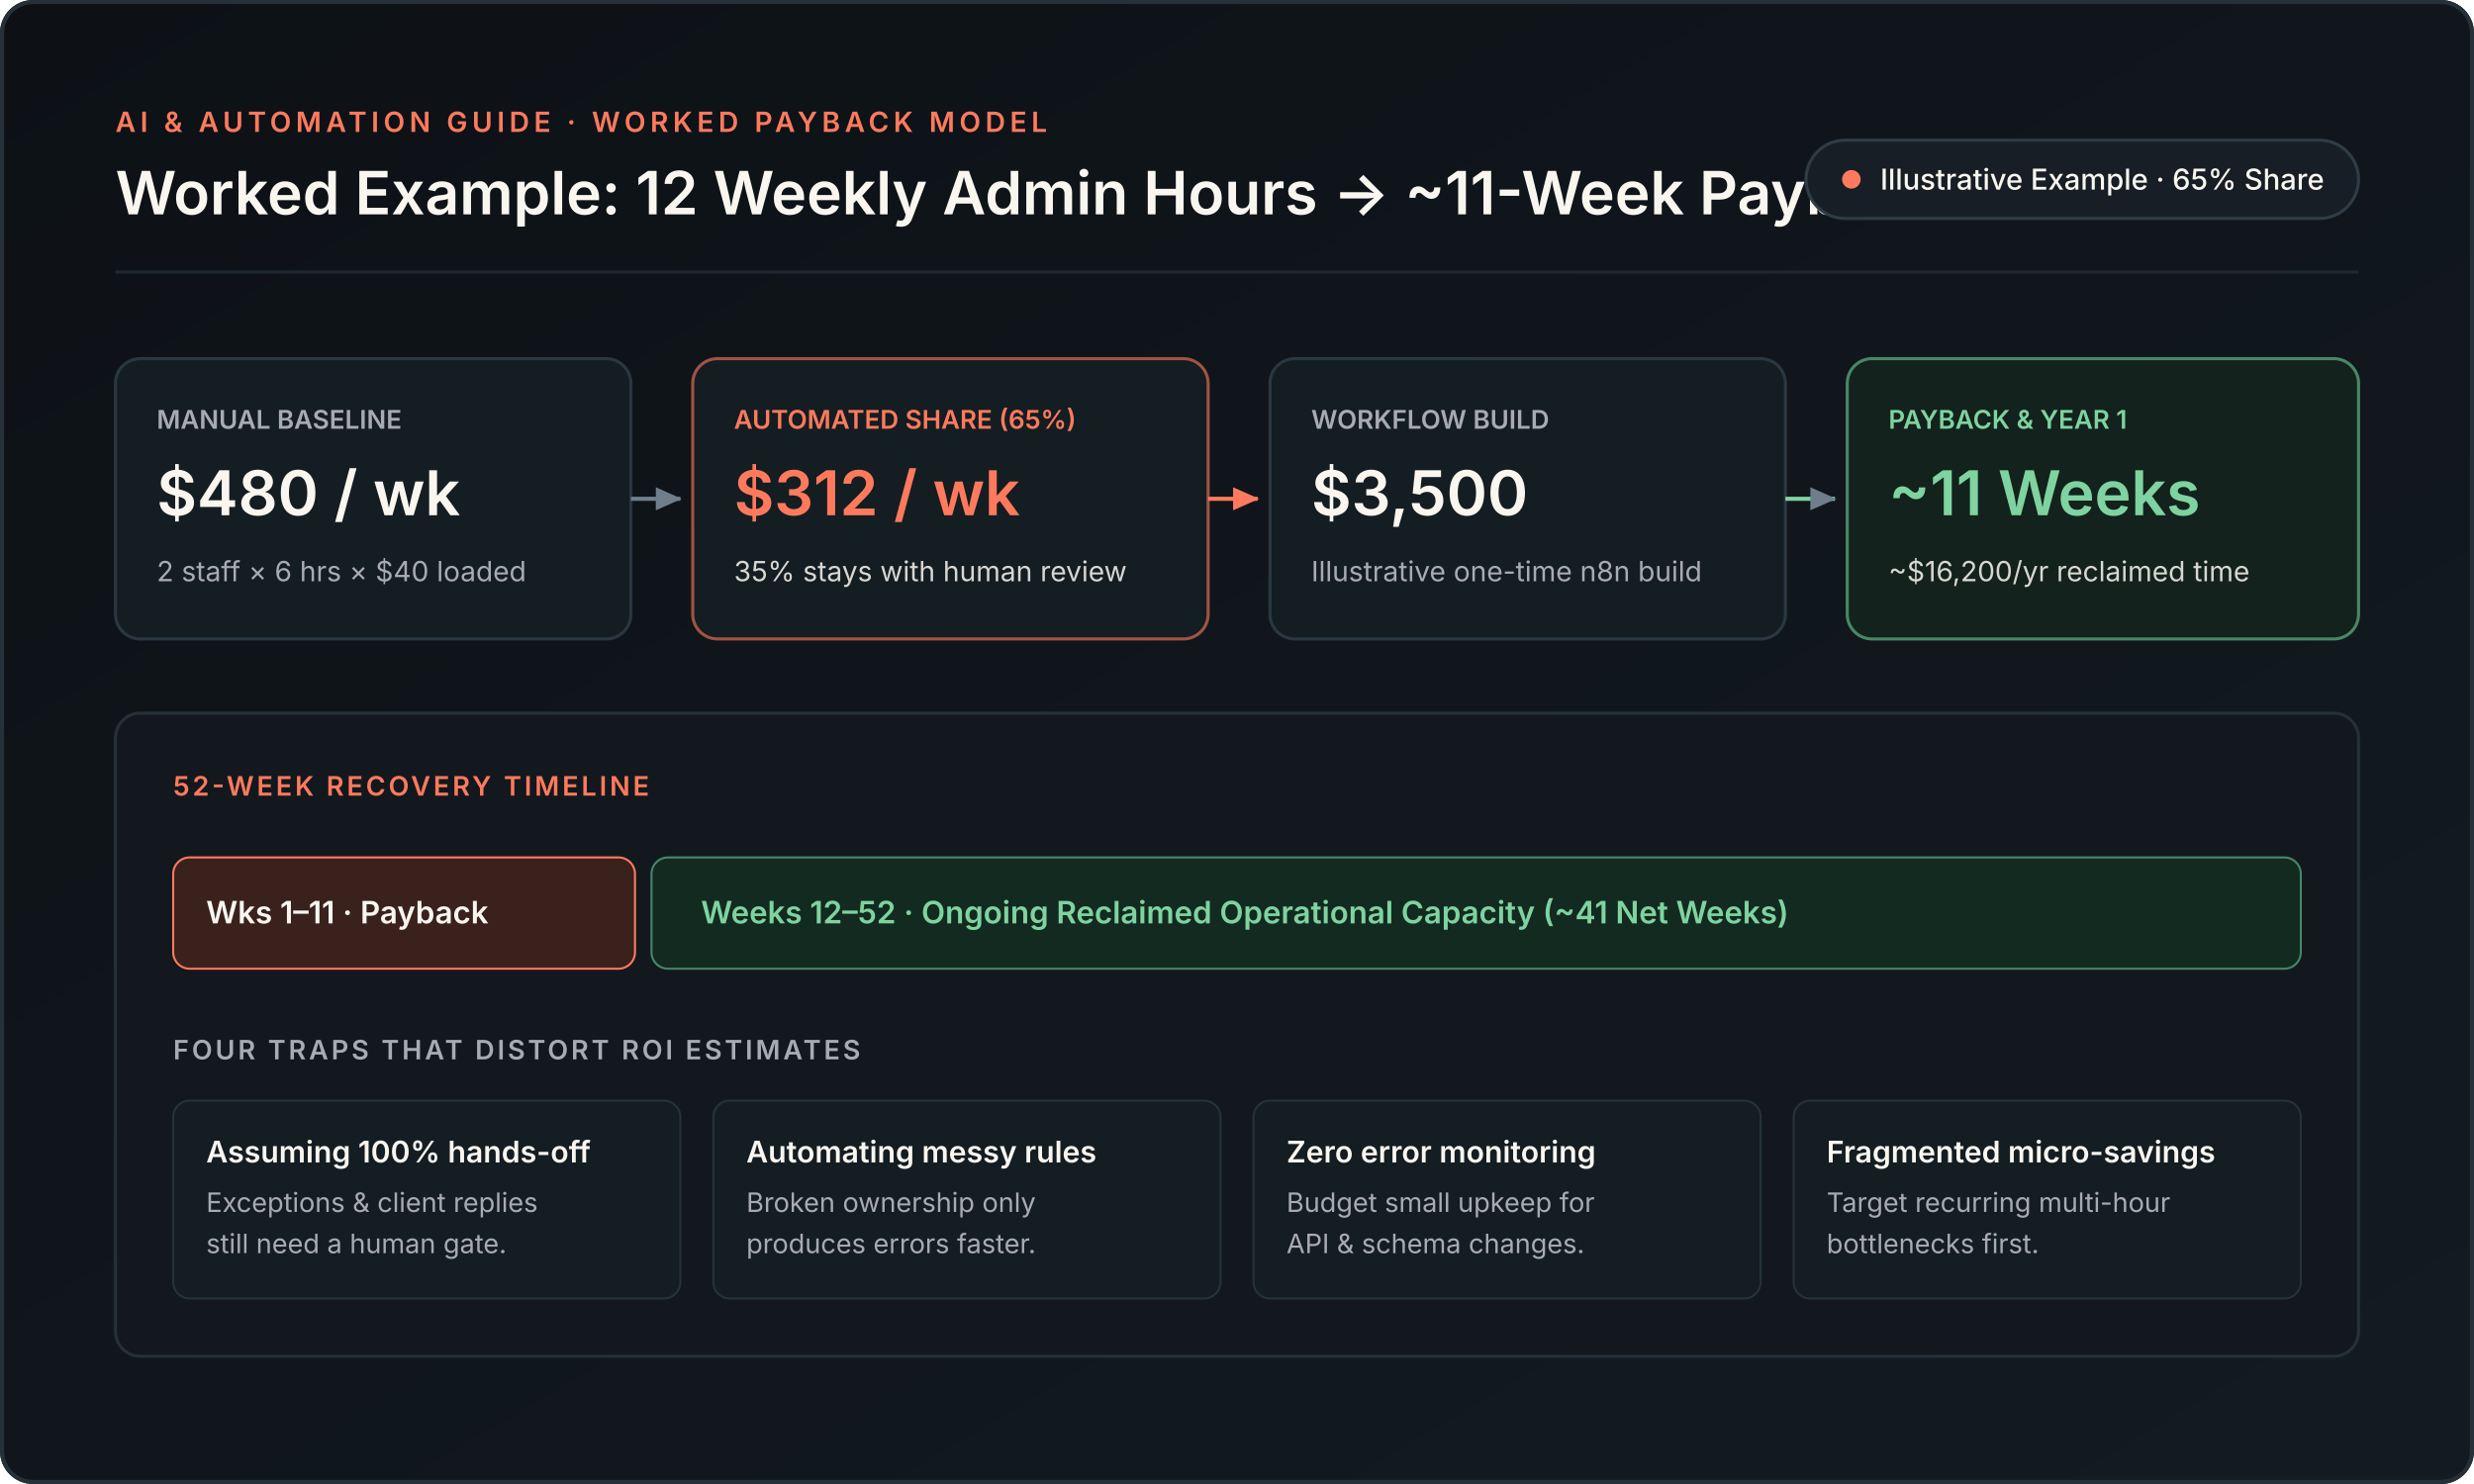
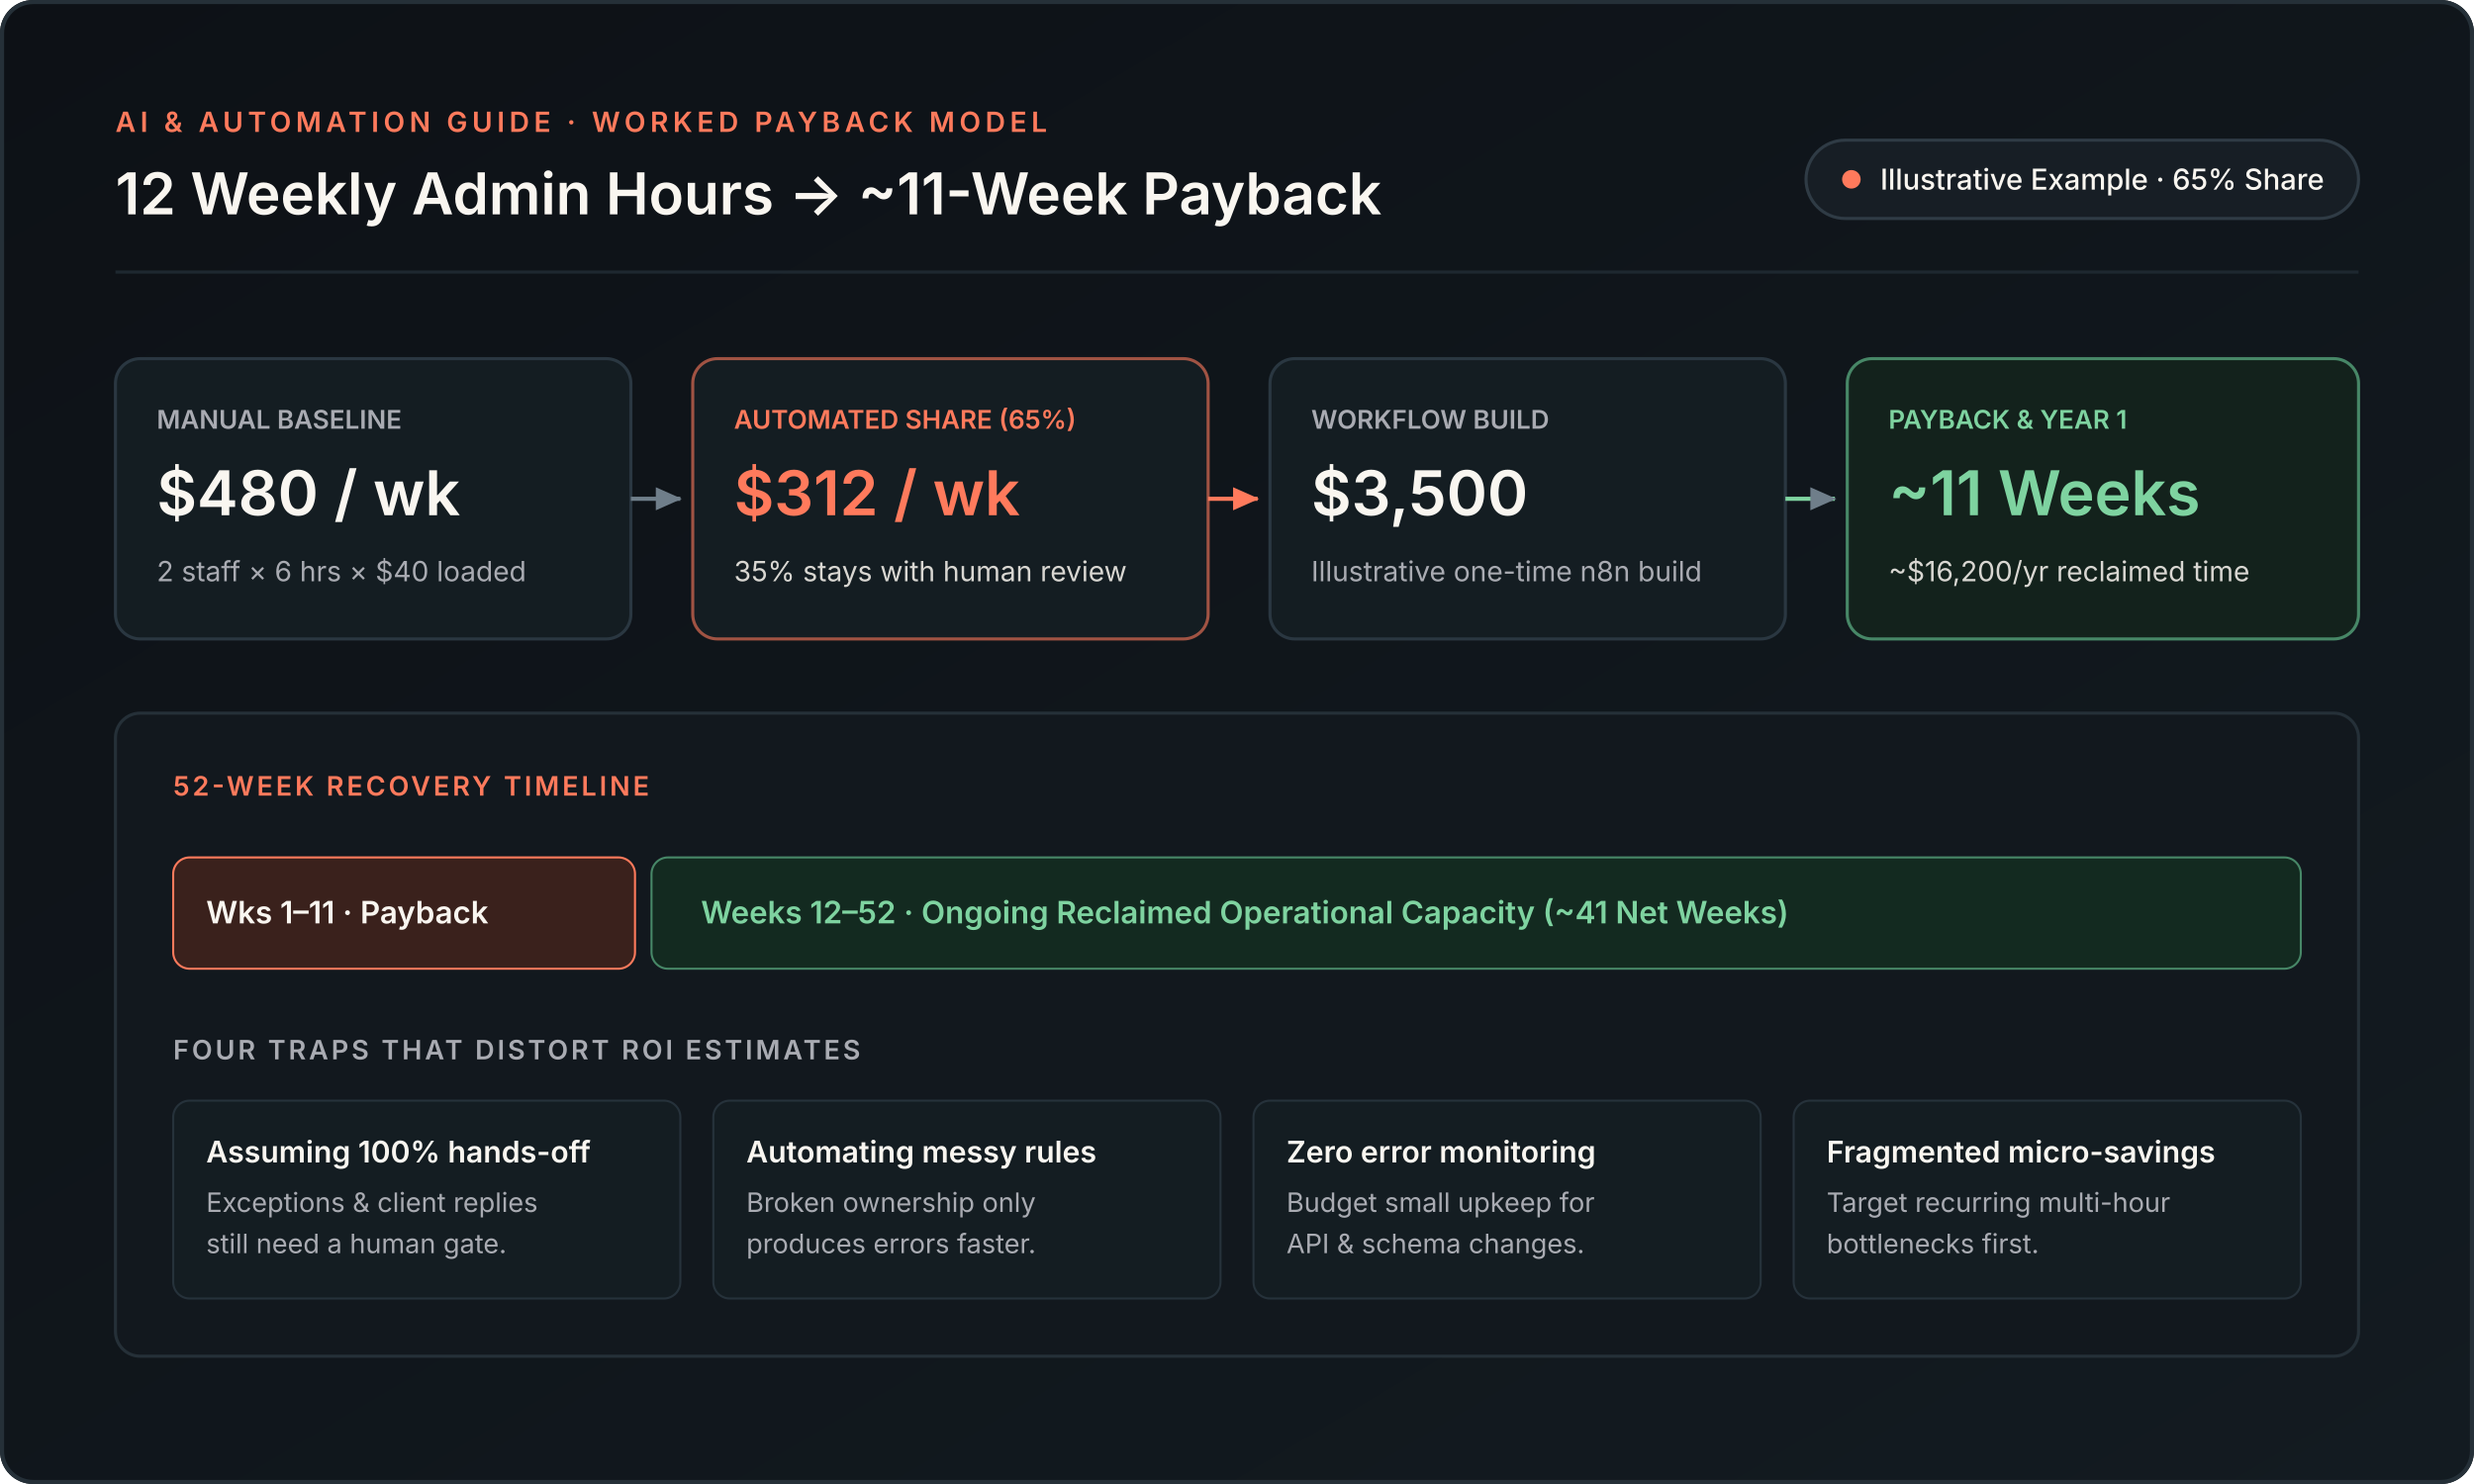
<svg xmlns="http://www.w3.org/2000/svg" viewBox="0 0 1200 720" width="1200" height="720" role="img" aria-label="Worked calculation chart showing 12 weekly manual admin hours at $40 per hour loaded cost ($480/week), 65% automated via n8n reclaiming $312/week ($16,200/year) and paying back a $3,500 workflow build in roughly 11 weeks.">
  <defs>
    <linearGradient id="bg-rroi" x1="0" y1="0" x2="1" y2="1">
      <stop offset="0%" stop-color="#0d1116" />
      <stop offset="100%" stop-color="#131b21" />
    </linearGradient>
    <marker id="arr-rroi" viewBox="0 0 10 10" refX="8.5" refY="5" markerWidth="7" markerHeight="7" orient="auto-start-reverse">
      <path d="M0 1 L9 5 L0 9 Z" fill="#6f7e8a" />
    </marker>
    <marker id="arrc-rroi" viewBox="0 0 10 10" refX="8.5" refY="5" markerWidth="7" markerHeight="7" orient="auto-start-reverse">
      <path d="M0 1 L9 5 L0 9 Z" fill="#ff7a5c" />
    </marker>
  </defs>
  <rect width="1200" height="720" rx="16" fill="url(#bg-rroi)" />
  <rect x="1" y="1" width="1198" height="718" rx="15" fill="none" stroke="#253038" stroke-width="2" />
  <text x="56" y="64" font-family="system-ui, -apple-system, 'Segoe UI', Inter, sans-serif" font-size="13.5" font-weight="600" letter-spacing="2.2" fill="#ff7a5c">AI &amp; AUTOMATION GUIDE · WORKED PAYBACK MODEL</text>
-   <text x="56" y="104" font-family="system-ui, -apple-system, 'Segoe UI', Inter, sans-serif" font-size="29" font-weight="600" fill="#f9f6f0">Worked Example: 12 Weekly Admin Hours → ~11-Week Payback</text>
+   <text x="56" y="104" font-family="system-ui, -apple-system, 'Segoe UI', Inter, sans-serif" font-size="28" font-weight="600" fill="#f9f6f0">12 Weekly Admin Hours → ~11-Week Payback</text>
  <g transform="translate(876, 68)">
    <rect width="268" height="38" rx="19" fill="#171e25" stroke="#2f3b45" stroke-width="1.5" />
    <circle cx="22" cy="19" r="4.5" fill="#ff7a5c" />
    <text x="36" y="24" font-family="system-ui, -apple-system, 'Segoe UI', Inter, sans-serif" font-size="14" font-weight="500" fill="#f9f6f0">Illustrative Example · 65% Share</text>
  </g>
  <line x1="56" y1="132" x2="1144" y2="132" stroke="#1e2830" stroke-width="1.5" />
  <g transform="translate(56, 174)">
    <rect width="250" height="136" rx="12" fill="#141d22" stroke="#2a3741" stroke-width="1.5" />
    <text x="20" y="34" font-family="system-ui, -apple-system, 'Segoe UI', Inter, sans-serif" font-size="12.5" font-weight="600" fill="#a9abb2">MANUAL BASELINE</text>
    <text x="20" y="76" font-family="system-ui, -apple-system, 'Segoe UI', Inter, sans-serif" font-size="30" font-weight="600" fill="#f9f6f0">$480 / wk</text>
    <text x="20" y="108" font-family="system-ui, -apple-system, 'Segoe UI', Inter, sans-serif" font-size="13.5" fill="#a9abb2">2 staff × 6 hrs × $40 loaded</text>
    <path d="M250 68 H274" stroke="#6f7e8a" stroke-width="2" marker-end="url(#arr-rroi)" />
    <rect x="280" width="250" height="136" rx="12" fill="#141d22" stroke="#ff7a5c" stroke-opacity="0.6" stroke-width="1.5" />
    <text x="300" y="34" font-family="system-ui, -apple-system, 'Segoe UI', Inter, sans-serif" font-size="12.5" font-weight="600" fill="#ff7a5c">AUTOMATED SHARE (65%)</text>
    <text x="300" y="76" font-family="system-ui, -apple-system, 'Segoe UI', Inter, sans-serif" font-size="30" font-weight="600" fill="#ff7a5c">$312 / wk</text>
    <text x="300" y="108" font-family="system-ui, -apple-system, 'Segoe UI', Inter, sans-serif" font-size="13.5" fill="#d9d7d2">35% stays with human review</text>
    <path d="M530 68 H554" stroke="#ff7a5c" stroke-width="2" marker-end="url(#arrc-rroi)" />
    <rect x="560" width="250" height="136" rx="12" fill="#141d22" stroke="#2a3741" stroke-width="1.5" />
    <text x="580" y="34" font-family="system-ui, -apple-system, 'Segoe UI', Inter, sans-serif" font-size="12.5" font-weight="600" fill="#a9abb2">WORKFLOW BUILD</text>
    <text x="580" y="76" font-family="system-ui, -apple-system, 'Segoe UI', Inter, sans-serif" font-size="30" font-weight="600" fill="#f9f6f0">$3,500</text>
    <text x="580" y="108" font-family="system-ui, -apple-system, 'Segoe UI', Inter, sans-serif" font-size="13.5" fill="#a9abb2">Illustrative one-time n8n build</text>
    <path d="M810 68 H834" stroke="#7ed3a0" stroke-width="2" marker-end="url(#arr-rroi)" />
    <rect x="840" width="248" height="136" rx="12" fill="#13221c" stroke="#478767" stroke-width="1.5" />
    <text x="860" y="34" font-family="system-ui, -apple-system, 'Segoe UI', Inter, sans-serif" font-size="12.5" font-weight="600" fill="#7ed3a0">PAYBACK &amp; YEAR 1</text>
    <text x="860" y="76" font-family="system-ui, -apple-system, 'Segoe UI', Inter, sans-serif" font-size="30" font-weight="600" fill="#7ed3a0">~11 Weeks</text>
    <text x="860" y="108" font-family="system-ui, -apple-system, 'Segoe UI', Inter, sans-serif" font-size="13.5" fill="#d9d7d2">~$16,200/yr reclaimed time</text>
  </g>
  <g transform="translate(56, 346)">
    <rect width="1088" height="312" rx="12" fill="#12181e" stroke="#253038" stroke-width="1.5" />
    <text x="28" y="40" font-family="system-ui, -apple-system, 'Segoe UI', Inter, sans-serif" font-size="13" font-weight="600" letter-spacing="1.4" fill="#ff7a5c">52-WEEK RECOVERY TIMELINE</text>
    <rect x="28" y="70" width="224" height="54" rx="8" fill="#3a211c" stroke="#ff7a5c" />
    <text x="44" y="102" font-family="system-ui, -apple-system, 'Segoe UI', Inter, sans-serif" font-size="15" font-weight="600" fill="#f9f6f0">Wks 1–11 · Payback</text>
    <rect x="260" y="70" width="800" height="54" rx="8" fill="#132a20" stroke="#478767" />
    <text x="284" y="102" font-family="system-ui, -apple-system, 'Segoe UI', Inter, sans-serif" font-size="15" font-weight="600" fill="#7ed3a0">Weeks 12–52 · Ongoing Reclaimed Operational Capacity (~41 Net Weeks)</text>
    <text x="28" y="168" font-family="system-ui, -apple-system, 'Segoe UI', Inter, sans-serif" font-size="13" font-weight="600" letter-spacing="1.4" fill="#a9abb2">FOUR TRAPS THAT DISTORT ROI ESTIMATES</text>
    <g transform="translate(28, 188)">
      <rect width="246" height="96" rx="8" fill="#141d22" stroke="#26323b" />
      <text x="16" y="30" font-family="system-ui, -apple-system, 'Segoe UI', Inter, sans-serif" font-size="14.5" font-weight="600" fill="#f9f6f0">Assuming 100% hands-off</text>
      <text x="16" y="54" font-family="system-ui, -apple-system, 'Segoe UI', Inter, sans-serif" font-size="13" fill="#a9abb2">Exceptions &amp; client replies</text>
      <text x="16" y="74" font-family="system-ui, -apple-system, 'Segoe UI', Inter, sans-serif" font-size="13" fill="#a9abb2">still need a human gate.</text>
      <rect x="262" width="246" height="96" rx="8" fill="#141d22" stroke="#26323b" />
      <text x="278" y="30" font-family="system-ui, -apple-system, 'Segoe UI', Inter, sans-serif" font-size="14.5" font-weight="600" fill="#f9f6f0">Automating messy rules</text>
      <text x="278" y="54" font-family="system-ui, -apple-system, 'Segoe UI', Inter, sans-serif" font-size="13" fill="#a9abb2">Broken ownership only</text>
      <text x="278" y="74" font-family="system-ui, -apple-system, 'Segoe UI', Inter, sans-serif" font-size="13" fill="#a9abb2">produces errors faster.</text>
      <rect x="524" width="246" height="96" rx="8" fill="#141d22" stroke="#26323b" />
      <text x="540" y="30" font-family="system-ui, -apple-system, 'Segoe UI', Inter, sans-serif" font-size="14.5" font-weight="600" fill="#f9f6f0">Zero error monitoring</text>
      <text x="540" y="54" font-family="system-ui, -apple-system, 'Segoe UI', Inter, sans-serif" font-size="13" fill="#a9abb2">Budget small upkeep for</text>
      <text x="540" y="74" font-family="system-ui, -apple-system, 'Segoe UI', Inter, sans-serif" font-size="13" fill="#a9abb2">API &amp; schema changes.</text>
      <rect x="786" width="246" height="96" rx="8" fill="#141d22" stroke="#26323b" />
      <text x="802" y="30" font-family="system-ui, -apple-system, 'Segoe UI', Inter, sans-serif" font-size="14.5" font-weight="600" fill="#f9f6f0">Fragmented micro-savings</text>
      <text x="802" y="54" font-family="system-ui, -apple-system, 'Segoe UI', Inter, sans-serif" font-size="13" fill="#a9abb2">Target recurring multi-hour</text>
      <text x="802" y="74" font-family="system-ui, -apple-system, 'Segoe UI', Inter, sans-serif" font-size="13" fill="#a9abb2">bottlenecks first.</text>
    </g>
  </g>
</svg>
